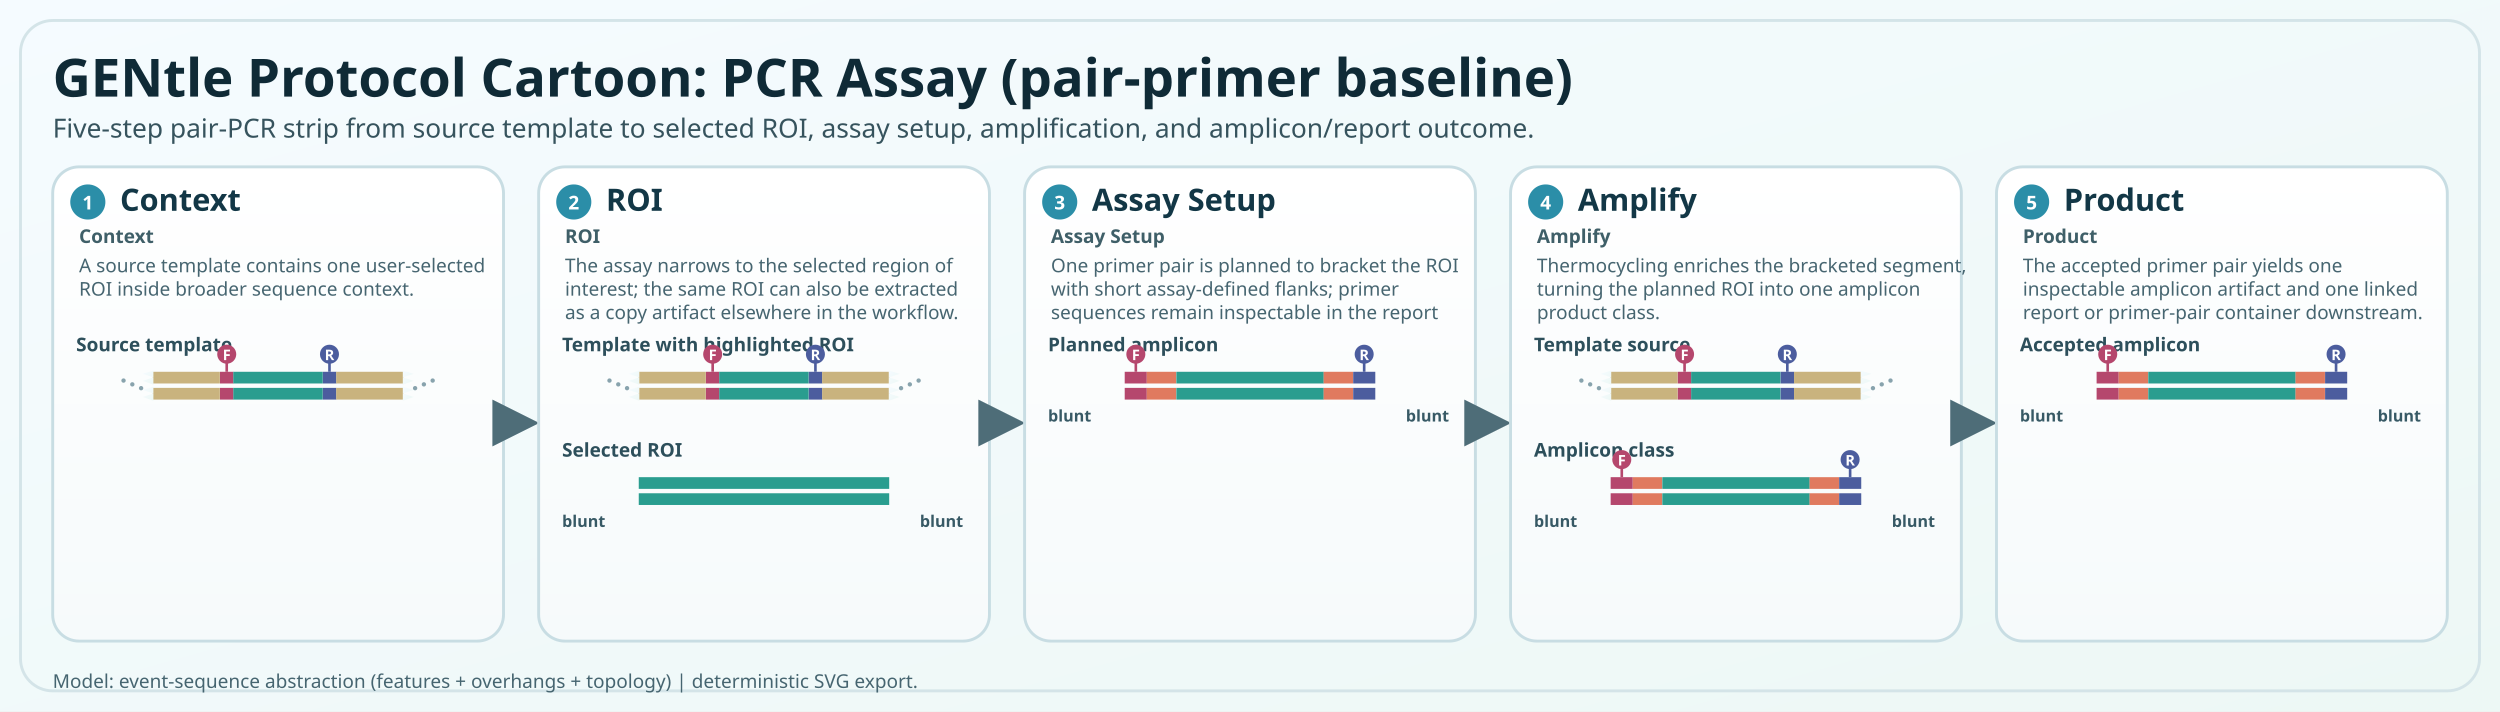
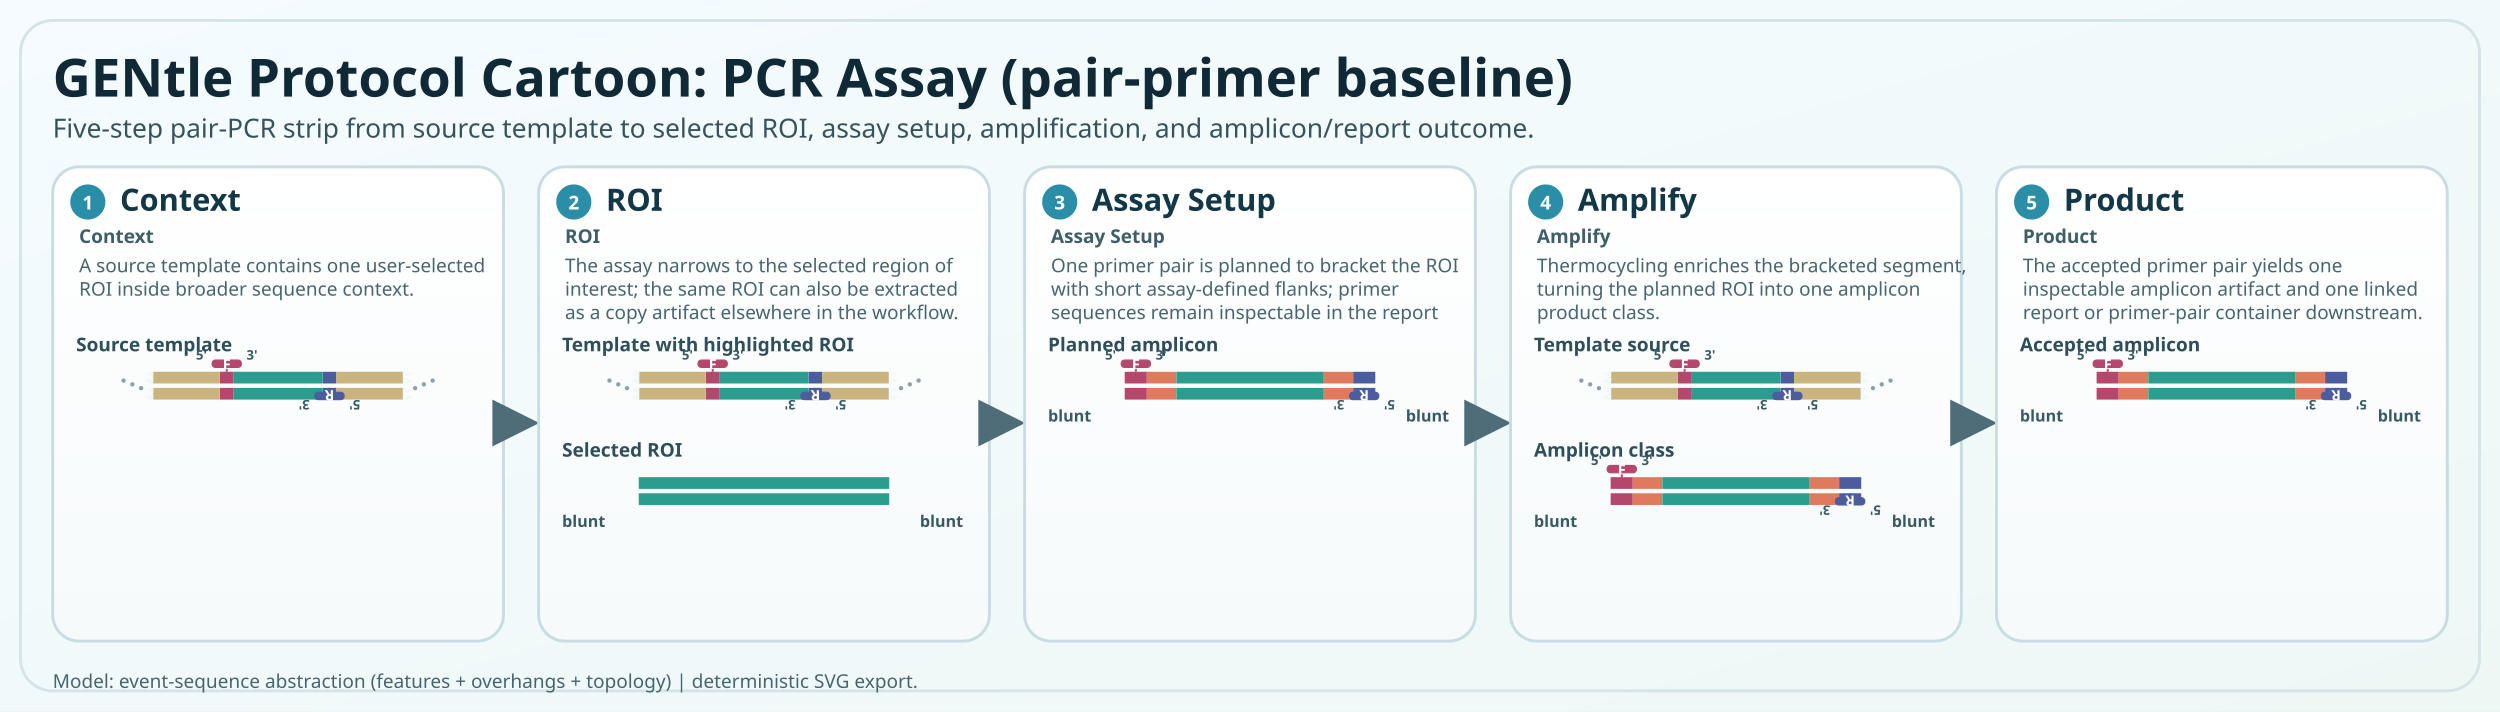
<svg xmlns="http://www.w3.org/2000/svg" width="1708" height="486" viewBox="0 0 1708 486" role="img" aria-labelledby="title desc" data-protocol-id="pcr.assay.pair">
  <defs>
    <linearGradient id="pc_bg" x1="0" y1="0" x2="1" y2="1">
      <stop offset="0%" stop-color="#f5fbff" />
      <stop offset="100%" stop-color="#edf8f5" />
    </linearGradient>
    <linearGradient id="pc_panel" x1="0" y1="0" x2="0" y2="1">
      <stop offset="0%" stop-color="#ffffff" />
      <stop offset="100%" stop-color="#f6fafb" />
    </linearGradient>
    <marker id="pc_arrow" markerWidth="12" markerHeight="12" refX="9" refY="6" orient="auto">
      <path d="M1,1 L11,6 L1,11 Z" fill="#4e6d78" />
    </marker>
-     <style>.pc_title { font: 700 36px 'Avenir Next', 'Trebuchet MS', 'Segoe UI', sans-serif; fill: #0f2a36; }.pc_sub { font: 500 18px 'Avenir Next', 'Trebuchet MS', 'Segoe UI', sans-serif; fill: #36535d; }.pc_panel_title { font: 700 21px 'Avenir Next', 'Trebuchet MS', 'Segoe UI', sans-serif; fill: #123746; }.pc_panel_sub { font: 600 13px 'Avenir Next', 'Trebuchet MS', 'Segoe UI', sans-serif; fill: #3f5f68; }.pc_caption { font: 500 13px 'Avenir Next', 'Trebuchet MS', 'Segoe UI', sans-serif; fill: #466570; }.pc_mol_label { font: 600 13px 'Avenir Next', 'Trebuchet MS', 'Segoe UI', sans-serif; fill: #2d4f5b; }.pc_end_label { font: 600 11px 'Avenir Next', 'Trebuchet MS', 'Segoe UI', sans-serif; fill: #375965; }.pc_feature_marker_text { font: 700 10px 'Avenir Next', 'Trebuchet MS', 'Segoe UI', sans-serif; fill: #ffffff; }.pc_step_num { font: 700 13px 'Avenir Next', 'Trebuchet MS', 'Segoe UI', sans-serif; fill: #ffffff; }.pc_box { fill: url(#pc_panel); stroke: #c8dde3; stroke-width: 2; }.pc_link { stroke: #4e6d78; stroke-width: 3.2; marker-end: url(#pc_arrow); fill: none; }</style>
+     <style>.pc_title { font: 700 36px 'Avenir Next', 'Trebuchet MS', 'Segoe UI', sans-serif; fill: #0f2a36; }.pc_sub { font: 500 18px 'Avenir Next', 'Trebuchet MS', 'Segoe UI', sans-serif; fill: #36535d; }.pc_panel_title { font: 700 21px 'Avenir Next', 'Trebuchet MS', 'Segoe UI', sans-serif; fill: #123746; }.pc_panel_sub { font: 600 13px 'Avenir Next', 'Trebuchet MS', 'Segoe UI', sans-serif; fill: #3f5f68; }.pc_caption { font: 500 13px 'Avenir Next', 'Trebuchet MS', 'Segoe UI', sans-serif; fill: #466570; }.pc_mol_label { font: 600 13px 'Avenir Next', 'Trebuchet MS', 'Segoe UI', sans-serif; fill: #2d4f5b; }.pc_end_label { font: 600 11px 'Avenir Next', 'Trebuchet MS', 'Segoe UI', sans-serif; fill: #375965; }.pc_feature_marker_text { font: 700 10px 'Avenir Next', 'Trebuchet MS', 'Segoe UI', sans-serif; fill: #ffffff; }.pc_primer_label { font: 700 10px 'Avenir Next', 'Trebuchet MS', 'Segoe UI', sans-serif; fill: #ffffff; }.pc_primer_end_label { font: 600 9px 'Avenir Next', 'Trebuchet MS', 'Segoe UI', sans-serif; fill: #375965; }.pc_step_num { font: 700 13px 'Avenir Next', 'Trebuchet MS', 'Segoe UI', sans-serif; fill: #ffffff; }.pc_box { fill: url(#pc_panel); stroke: #c8dde3; stroke-width: 2; }.pc_link { stroke: #4e6d78; stroke-width: 3.2; marker-end: url(#pc_arrow); fill: none; }</style>
  </defs>
  <rect x="0" y="0" width="1708" height="486" fill="url(#pc_bg)" />
  <rect x="14" y="14" width="1680" height="458" rx="22" fill="none" stroke="#d4e4e8" stroke-width="2" />
  <text x="36.0" y="66.0" class="pc_title">GENtle Protocol Cartoon: PCR Assay (pair-primer baseline)</text>
  <text x="36.0" y="94.0" class="pc_sub">Five-step pair-PCR strip from source template to selected ROI, assay setup, amplification, and amplicon/report outcome.</text>
  <rect class="pc_box" x="36.0" y="114.0" width="308.0" height="324.0" rx="18" data-event-id="context" data-action="Context" />
  <circle cx="60.0" cy="138.0" r="12" fill="#2b8ea8" />
  <text x="60.0" y="138.5" class="pc_step_num" text-anchor="middle" dominant-baseline="middle">1</text>
  <text x="82.0" y="144.0" class="pc_panel_title">Context</text>
  <text x="54.0" y="166.0" class="pc_panel_sub">Context</text>
  <text x="54.0" y="186.0" class="pc_caption">A source template contains one user-selected</text>
  <text x="54.0" y="202.0" class="pc_caption">ROI inside broader sequence context.</text>
  <g data-molecule-id="template_context" data-topology="linear">
    <text x="52.0" y="240.0" class="pc_mol_label">Source template</text>
    <rect x="104.4" y="254.0" width="45.8" height="8" fill="#c9b37e" />
    <rect x="150.3" y="254.0" width="9.2" height="8" fill="#b5476d" />
    <rect x="159.4" y="254.0" width="61.1" height="8" fill="#2a9d8f" />
    <rect x="220.6" y="254.0" width="9.2" height="8" fill="#4c5d9e" />
    <rect x="229.7" y="254.0" width="45.8" height="8" fill="#c9b37e" />
    <rect x="104.4" y="265.0" width="45.8" height="8" fill="#c9b37e" />
    <rect x="150.3" y="265.0" width="9.2" height="8" fill="#b5476d" />
    <rect x="159.4" y="265.0" width="61.1" height="8" fill="#2a9d8f" />
    <rect x="220.6" y="265.0" width="9.2" height="8" fill="#4c5d9e" />
    <rect x="229.7" y="265.0" width="45.8" height="8" fill="#c9b37e" />
-     <line x1="154.9" y1="254.0" x2="154.9" y2="248.0" stroke="#b5476d" stroke-width="1.8" />
-     <circle cx="154.9" cy="242.0" r="6.5" fill="#b5476d" data-feature-marker="F" />
-     <text x="154.9" y="242.5" class="pc_feature_marker_text" text-anchor="middle" dominant-baseline="middle">F</text>
-     <line x1="225.1" y1="254.0" x2="225.1" y2="248.0" stroke="#4c5d9e" stroke-width="1.8" />
-     <circle cx="225.1" cy="242.0" r="6.5" fill="#4c5d9e" data-feature-marker="R" />
-     <text x="225.1" y="242.5" class="pc_feature_marker_text" text-anchor="middle" dominant-baseline="middle">R</text>
+     <g data-primer-glyph="F" data-primer-anchor="top" data-primer-rotation="0">
+       <line x1="154.9" y1="254.0" x2="154.9" y2="252.0" stroke="#b5476d" stroke-width="1.4" />
+       <rect x="144.9" y="246.0" width="20.0" height="5.0" rx="2.2" fill="#b5476d" stroke="#b5476d" stroke-width="0.8" />
+       <text x="154.9" y="248.9" class="pc_primer_label" text-anchor="middle" dominant-baseline="middle">F</text>
+       <text x="141.4" y="242.5" class="pc_primer_end_label" text-anchor="end" dominant-baseline="middle">5'</text>
+       <text x="168.4" y="242.5" class="pc_primer_end_label" text-anchor="start" dominant-baseline="middle">3'</text>
+     </g>
+     <g data-primer-glyph="R" data-primer-anchor="bottom" data-primer-rotation="180" transform="rotate(180 225.1 265.0)">
+       <line x1="225.1" y1="265.0" x2="225.1" y2="263.0" stroke="#4c5d9e" stroke-width="1.4" />
+       <rect x="215.1" y="257.0" width="20.0" height="5.0" rx="2.2" fill="#4c5d9e" stroke="#4c5d9e" stroke-width="0.8" />
+       <text x="225.1" y="259.9" class="pc_primer_label" text-anchor="middle" dominant-baseline="middle">R</text>
+       <text x="211.6" y="253.5" class="pc_primer_end_label" text-anchor="end" dominant-baseline="middle">5'</text>
+       <text x="238.6" y="253.5" class="pc_primer_end_label" text-anchor="start" dominant-baseline="middle">3'</text>
+     </g>
    <path d="M 104.8 253.2 L 97.4 255.4 L 104.8 257.8 L 97.4 260.2 L 104.8 262.8 Z" fill="url(#pc_bg)" />
    <path d="M 104.8 264.2 L 97.4 266.4 L 104.8 268.8 L 97.4 271.2 L 104.8 273.8 Z" fill="url(#pc_bg)" />
    <circle cx="84.4" cy="260.0" r="1.5" fill="#88a3ad" />
    <circle cx="90.4" cy="262.6" r="1.5" fill="#88a3ad" />
    <circle cx="96.4" cy="265.2" r="1.5" fill="#88a3ad" />
    <path d="M 275.2 253.2 L 282.6 255.4 L 275.2 257.8 L 282.6 260.2 L 275.2 262.8 Z" fill="url(#pc_bg)" />
    <path d="M 275.2 264.2 L 282.6 266.4 L 275.2 268.8 L 282.6 271.2 L 275.2 273.8 Z" fill="url(#pc_bg)" />
    <circle cx="295.6" cy="260.0" r="1.5" fill="#88a3ad" />
    <circle cx="289.6" cy="262.6" r="1.5" fill="#88a3ad" />
    <circle cx="283.6" cy="265.2" r="1.5" fill="#88a3ad" />
  </g>
  <path d="M 348.0 289.0 L 362.0 289.0" class="pc_link" />
  <rect class="pc_box" x="368.0" y="114.0" width="308.0" height="324.0" rx="18" data-event-id="roi" data-action="ROI" />
  <circle cx="392.0" cy="138.0" r="12" fill="#2b8ea8" />
  <text x="392.0" y="138.5" class="pc_step_num" text-anchor="middle" dominant-baseline="middle">2</text>
  <text x="414.0" y="144.0" class="pc_panel_title">ROI</text>
  <text x="386.0" y="166.0" class="pc_panel_sub">ROI</text>
  <text x="386.0" y="186.0" class="pc_caption">The assay narrows to the selected region of</text>
  <text x="386.0" y="202.0" class="pc_caption">interest; the same ROI can also be extracted</text>
  <text x="386.0" y="218.0" class="pc_caption">as a copy artifact elsewhere in the workflow.</text>
  <g data-molecule-id="template_context_targeted" data-topology="linear">
    <text x="384.0" y="240.0" class="pc_mol_label">Template with highlighted ROI</text>
    <rect x="436.4" y="254.0" width="45.8" height="8" fill="#c9b37e" />
    <rect x="482.3" y="254.0" width="9.2" height="8" fill="#b5476d" />
    <rect x="491.4" y="254.0" width="61.1" height="8" fill="#2a9d8f" />
    <rect x="552.6" y="254.0" width="9.2" height="8" fill="#4c5d9e" />
    <rect x="561.7" y="254.0" width="45.8" height="8" fill="#c9b37e" />
    <rect x="436.4" y="265.0" width="45.8" height="8" fill="#c9b37e" />
    <rect x="482.3" y="265.0" width="9.2" height="8" fill="#b5476d" />
    <rect x="491.4" y="265.0" width="61.1" height="8" fill="#2a9d8f" />
    <rect x="552.6" y="265.0" width="9.2" height="8" fill="#4c5d9e" />
    <rect x="561.7" y="265.0" width="45.8" height="8" fill="#c9b37e" />
-     <line x1="486.9" y1="254.0" x2="486.9" y2="248.0" stroke="#b5476d" stroke-width="1.8" />
-     <circle cx="486.9" cy="242.0" r="6.5" fill="#b5476d" data-feature-marker="F" />
-     <text x="486.9" y="242.5" class="pc_feature_marker_text" text-anchor="middle" dominant-baseline="middle">F</text>
-     <line x1="557.1" y1="254.0" x2="557.1" y2="248.0" stroke="#4c5d9e" stroke-width="1.8" />
-     <circle cx="557.1" cy="242.0" r="6.5" fill="#4c5d9e" data-feature-marker="R" />
-     <text x="557.1" y="242.5" class="pc_feature_marker_text" text-anchor="middle" dominant-baseline="middle">R</text>
+     <g data-primer-glyph="F" data-primer-anchor="top" data-primer-rotation="0">
+       <line x1="486.9" y1="254.0" x2="486.9" y2="252.0" stroke="#b5476d" stroke-width="1.4" />
+       <rect x="476.9" y="246.0" width="20.0" height="5.0" rx="2.2" fill="#b5476d" stroke="#b5476d" stroke-width="0.8" />
+       <text x="486.9" y="248.9" class="pc_primer_label" text-anchor="middle" dominant-baseline="middle">F</text>
+       <text x="473.4" y="242.5" class="pc_primer_end_label" text-anchor="end" dominant-baseline="middle">5'</text>
+       <text x="500.4" y="242.5" class="pc_primer_end_label" text-anchor="start" dominant-baseline="middle">3'</text>
+     </g>
+     <g data-primer-glyph="R" data-primer-anchor="bottom" data-primer-rotation="180" transform="rotate(180 557.1 265.0)">
+       <line x1="557.1" y1="265.0" x2="557.1" y2="263.0" stroke="#4c5d9e" stroke-width="1.4" />
+       <rect x="547.1" y="257.0" width="20.0" height="5.0" rx="2.2" fill="#4c5d9e" stroke="#4c5d9e" stroke-width="0.8" />
+       <text x="557.1" y="259.9" class="pc_primer_label" text-anchor="middle" dominant-baseline="middle">R</text>
+       <text x="543.6" y="253.5" class="pc_primer_end_label" text-anchor="end" dominant-baseline="middle">5'</text>
+       <text x="570.6" y="253.5" class="pc_primer_end_label" text-anchor="start" dominant-baseline="middle">3'</text>
+     </g>
    <path d="M 436.8 253.2 L 429.4 255.4 L 436.8 257.8 L 429.4 260.2 L 436.8 262.8 Z" fill="url(#pc_bg)" />
    <path d="M 436.8 264.2 L 429.4 266.4 L 436.8 268.8 L 429.4 271.2 L 436.8 273.8 Z" fill="url(#pc_bg)" />
    <circle cx="416.4" cy="260.0" r="1.5" fill="#88a3ad" />
    <circle cx="422.4" cy="262.6" r="1.5" fill="#88a3ad" />
    <circle cx="428.4" cy="265.2" r="1.5" fill="#88a3ad" />
    <path d="M 607.2 253.2 L 614.6 255.4 L 607.2 257.8 L 614.6 260.2 L 607.2 262.8 Z" fill="url(#pc_bg)" />
    <path d="M 607.2 264.2 L 614.6 266.4 L 607.2 268.8 L 614.6 271.2 L 607.2 273.8 Z" fill="url(#pc_bg)" />
    <circle cx="627.6" cy="260.0" r="1.5" fill="#88a3ad" />
    <circle cx="621.6" cy="262.6" r="1.5" fill="#88a3ad" />
    <circle cx="615.6" cy="265.2" r="1.5" fill="#88a3ad" />
  </g>
  <g data-molecule-id="selected_roi" data-topology="linear">
    <text x="384.0" y="312.0" class="pc_mol_label">Selected ROI</text>
    <text x="384.0" y="360.0" class="pc_end_label" text-anchor="start">blunt</text>
    <text x="658.0" y="360.0" class="pc_end_label" text-anchor="end">blunt</text>
    <rect x="436.4" y="326.0" width="171.1" height="8" fill="#2a9d8f" />
    <rect x="436.4" y="337.0" width="171.1" height="8" fill="#2a9d8f" />
  </g>
  <path d="M 680.0 289.0 L 694.0 289.0" class="pc_link" />
  <rect class="pc_box" x="700.0" y="114.0" width="308.0" height="324.0" rx="18" data-event-id="assay_setup" data-action="Assay Setup" />
  <circle cx="724.0" cy="138.0" r="12" fill="#2b8ea8" />
  <text x="724.0" y="138.5" class="pc_step_num" text-anchor="middle" dominant-baseline="middle">3</text>
  <text x="746.0" y="144.0" class="pc_panel_title">Assay Setup</text>
  <text x="718.0" y="166.0" class="pc_panel_sub">Assay Setup</text>
  <text x="718.0" y="186.0" class="pc_caption">One primer pair is planned to bracket the ROI</text>
  <text x="718.0" y="202.0" class="pc_caption">with short assay-defined flanks; primer</text>
  <text x="718.0" y="218.0" class="pc_caption">sequences remain inspectable in the report</text>
  <g data-molecule-id="planned_amplicon" data-topology="linear">
    <text x="716.0" y="240.0" class="pc_mol_label">Planned amplicon</text>
    <text x="716.0" y="288.0" class="pc_end_label" text-anchor="start">blunt</text>
    <text x="990.0" y="288.0" class="pc_end_label" text-anchor="end">blunt</text>
    <rect x="768.4" y="254.0" width="15.1" height="8" fill="#b5476d" />
    <rect x="783.5" y="254.0" width="20.1" height="8" fill="#e07a5f" />
    <rect x="803.7" y="254.0" width="100.7" height="8" fill="#2a9d8f" />
    <rect x="904.3" y="254.0" width="20.1" height="8" fill="#e07a5f" />
    <rect x="924.5" y="254.0" width="15.1" height="8" fill="#4c5d9e" />
    <rect x="768.4" y="265.0" width="15.1" height="8" fill="#b5476d" />
    <rect x="783.5" y="265.0" width="20.1" height="8" fill="#e07a5f" />
    <rect x="803.7" y="265.0" width="100.7" height="8" fill="#2a9d8f" />
    <rect x="904.3" y="265.0" width="20.1" height="8" fill="#e07a5f" />
    <rect x="924.5" y="265.0" width="15.1" height="8" fill="#4c5d9e" />
-     <line x1="776.0" y1="254.0" x2="776.0" y2="248.0" stroke="#b5476d" stroke-width="1.8" />
-     <circle cx="776.0" cy="242.0" r="6.5" fill="#b5476d" data-feature-marker="F" />
-     <text x="776.0" y="242.5" class="pc_feature_marker_text" text-anchor="middle" dominant-baseline="middle">F</text>
-     <line x1="932.0" y1="254.0" x2="932.0" y2="248.0" stroke="#4c5d9e" stroke-width="1.8" />
-     <circle cx="932.0" cy="242.0" r="6.5" fill="#4c5d9e" data-feature-marker="R" />
-     <text x="932.0" y="242.5" class="pc_feature_marker_text" text-anchor="middle" dominant-baseline="middle">R</text>
+     <g data-primer-glyph="F" data-primer-anchor="top" data-primer-rotation="0">
+       <line x1="776.0" y1="254.0" x2="776.0" y2="252.0" stroke="#b5476d" stroke-width="1.4" />
+       <rect x="766.0" y="246.0" width="20.0" height="5.0" rx="2.2" fill="#b5476d" stroke="#b5476d" stroke-width="0.8" />
+       <text x="776.0" y="248.9" class="pc_primer_label" text-anchor="middle" dominant-baseline="middle">F</text>
+       <text x="762.5" y="242.5" class="pc_primer_end_label" text-anchor="end" dominant-baseline="middle">5'</text>
+       <text x="789.5" y="242.5" class="pc_primer_end_label" text-anchor="start" dominant-baseline="middle">3'</text>
+     </g>
+     <g data-primer-glyph="R" data-primer-anchor="bottom" data-primer-rotation="180" transform="rotate(180 932.0 265.0)">
+       <line x1="932.0" y1="265.0" x2="932.0" y2="263.0" stroke="#4c5d9e" stroke-width="1.4" />
+       <rect x="922.0" y="257.0" width="20.0" height="5.0" rx="2.2" fill="#4c5d9e" stroke="#4c5d9e" stroke-width="0.8" />
+       <text x="932.0" y="259.9" class="pc_primer_label" text-anchor="middle" dominant-baseline="middle">R</text>
+       <text x="918.5" y="253.5" class="pc_primer_end_label" text-anchor="end" dominant-baseline="middle">5'</text>
+       <text x="945.5" y="253.5" class="pc_primer_end_label" text-anchor="start" dominant-baseline="middle">3'</text>
+     </g>
  </g>
  <path d="M 1012.0 289.0 L 1026.0 289.0" class="pc_link" />
  <rect class="pc_box" x="1032.0" y="114.0" width="308.0" height="324.0" rx="18" data-event-id="amplify" data-action="Amplify" />
  <circle cx="1056.0" cy="138.0" r="12" fill="#2b8ea8" />
  <text x="1056.0" y="138.5" class="pc_step_num" text-anchor="middle" dominant-baseline="middle">4</text>
  <text x="1078.0" y="144.0" class="pc_panel_title">Amplify</text>
  <text x="1050.0" y="166.0" class="pc_panel_sub">Amplify</text>
  <text x="1050.0" y="186.0" class="pc_caption">Thermocycling enriches the bracketed segment,</text>
  <text x="1050.0" y="202.0" class="pc_caption">turning the planned ROI into one amplicon</text>
  <text x="1050.0" y="218.0" class="pc_caption">product class.</text>
  <g data-molecule-id="template_source_during_pcr" data-topology="linear">
    <text x="1048.0" y="240.0" class="pc_mol_label">Template source</text>
    <rect x="1100.4" y="254.0" width="45.8" height="8" fill="#c9b37e" />
    <rect x="1146.3" y="254.0" width="9.2" height="8" fill="#b5476d" />
    <rect x="1155.4" y="254.0" width="61.1" height="8" fill="#2a9d8f" />
    <rect x="1216.6" y="254.0" width="9.2" height="8" fill="#4c5d9e" />
    <rect x="1225.7" y="254.0" width="45.8" height="8" fill="#c9b37e" />
    <rect x="1100.4" y="265.0" width="45.8" height="8" fill="#c9b37e" />
    <rect x="1146.3" y="265.0" width="9.2" height="8" fill="#b5476d" />
    <rect x="1155.4" y="265.0" width="61.1" height="8" fill="#2a9d8f" />
    <rect x="1216.6" y="265.0" width="9.2" height="8" fill="#4c5d9e" />
    <rect x="1225.7" y="265.0" width="45.8" height="8" fill="#c9b37e" />
-     <line x1="1150.9" y1="254.0" x2="1150.9" y2="248.0" stroke="#b5476d" stroke-width="1.8" />
-     <circle cx="1150.9" cy="242.0" r="6.5" fill="#b5476d" data-feature-marker="F" />
-     <text x="1150.9" y="242.5" class="pc_feature_marker_text" text-anchor="middle" dominant-baseline="middle">F</text>
-     <line x1="1221.1" y1="254.0" x2="1221.1" y2="248.0" stroke="#4c5d9e" stroke-width="1.8" />
-     <circle cx="1221.1" cy="242.0" r="6.5" fill="#4c5d9e" data-feature-marker="R" />
-     <text x="1221.1" y="242.5" class="pc_feature_marker_text" text-anchor="middle" dominant-baseline="middle">R</text>
+     <g data-primer-glyph="F" data-primer-anchor="top" data-primer-rotation="0">
+       <line x1="1150.9" y1="254.0" x2="1150.9" y2="252.0" stroke="#b5476d" stroke-width="1.4" />
+       <rect x="1140.9" y="246.0" width="20.0" height="5.0" rx="2.2" fill="#b5476d" stroke="#b5476d" stroke-width="0.8" />
+       <text x="1150.9" y="248.9" class="pc_primer_label" text-anchor="middle" dominant-baseline="middle">F</text>
+       <text x="1137.4" y="242.5" class="pc_primer_end_label" text-anchor="end" dominant-baseline="middle">5'</text>
+       <text x="1164.4" y="242.5" class="pc_primer_end_label" text-anchor="start" dominant-baseline="middle">3'</text>
+     </g>
+     <g data-primer-glyph="R" data-primer-anchor="bottom" data-primer-rotation="180" transform="rotate(180 1221.1 265.0)">
+       <line x1="1221.1" y1="265.0" x2="1221.1" y2="263.0" stroke="#4c5d9e" stroke-width="1.4" />
+       <rect x="1211.1" y="257.0" width="20.0" height="5.0" rx="2.2" fill="#4c5d9e" stroke="#4c5d9e" stroke-width="0.8" />
+       <text x="1221.1" y="259.9" class="pc_primer_label" text-anchor="middle" dominant-baseline="middle">R</text>
+       <text x="1207.6" y="253.5" class="pc_primer_end_label" text-anchor="end" dominant-baseline="middle">5'</text>
+       <text x="1234.6" y="253.5" class="pc_primer_end_label" text-anchor="start" dominant-baseline="middle">3'</text>
+     </g>
    <path d="M 1100.8 253.2 L 1093.4 255.4 L 1100.8 257.8 L 1093.4 260.2 L 1100.8 262.8 Z" fill="url(#pc_bg)" />
    <path d="M 1100.8 264.2 L 1093.4 266.4 L 1100.8 268.8 L 1093.4 271.2 L 1100.8 273.8 Z" fill="url(#pc_bg)" />
    <circle cx="1080.4" cy="260.0" r="1.5" fill="#88a3ad" />
    <circle cx="1086.4" cy="262.6" r="1.5" fill="#88a3ad" />
    <circle cx="1092.4" cy="265.2" r="1.5" fill="#88a3ad" />
    <path d="M 1271.2 253.2 L 1278.6 255.4 L 1271.2 257.8 L 1278.6 260.2 L 1271.2 262.8 Z" fill="url(#pc_bg)" />
    <path d="M 1271.2 264.2 L 1278.6 266.4 L 1271.2 268.8 L 1278.6 271.2 L 1271.2 273.8 Z" fill="url(#pc_bg)" />
    <circle cx="1291.6" cy="260.0" r="1.5" fill="#88a3ad" />
    <circle cx="1285.6" cy="262.6" r="1.5" fill="#88a3ad" />
    <circle cx="1279.6" cy="265.2" r="1.5" fill="#88a3ad" />
  </g>
  <g data-molecule-id="amplicon_class" data-topology="linear">
    <text x="1048.0" y="312.0" class="pc_mol_label">Amplicon class</text>
    <text x="1048.0" y="360.0" class="pc_end_label" text-anchor="start">blunt</text>
    <text x="1322.0" y="360.0" class="pc_end_label" text-anchor="end">blunt</text>
    <rect x="1100.4" y="326.0" width="15.1" height="8" fill="#b5476d" />
    <rect x="1115.5" y="326.0" width="20.1" height="8" fill="#e07a5f" />
    <rect x="1135.7" y="326.0" width="100.7" height="8" fill="#2a9d8f" />
    <rect x="1236.3" y="326.0" width="20.1" height="8" fill="#e07a5f" />
    <rect x="1256.5" y="326.0" width="15.1" height="8" fill="#4c5d9e" />
    <rect x="1100.4" y="337.0" width="15.1" height="8" fill="#b5476d" />
    <rect x="1115.5" y="337.0" width="20.1" height="8" fill="#e07a5f" />
    <rect x="1135.7" y="337.0" width="100.7" height="8" fill="#2a9d8f" />
    <rect x="1236.3" y="337.0" width="20.1" height="8" fill="#e07a5f" />
    <rect x="1256.5" y="337.0" width="15.1" height="8" fill="#4c5d9e" />
-     <line x1="1108.0" y1="326.0" x2="1108.0" y2="320.0" stroke="#b5476d" stroke-width="1.8" />
-     <circle cx="1108.0" cy="314.0" r="6.5" fill="#b5476d" data-feature-marker="F" />
-     <text x="1108.0" y="314.5" class="pc_feature_marker_text" text-anchor="middle" dominant-baseline="middle">F</text>
-     <line x1="1264.0" y1="326.0" x2="1264.0" y2="320.0" stroke="#4c5d9e" stroke-width="1.8" />
-     <circle cx="1264.0" cy="314.0" r="6.5" fill="#4c5d9e" data-feature-marker="R" />
-     <text x="1264.0" y="314.5" class="pc_feature_marker_text" text-anchor="middle" dominant-baseline="middle">R</text>
+     <g data-primer-glyph="F" data-primer-anchor="top" data-primer-rotation="0">
+       <line x1="1108.0" y1="326.0" x2="1108.0" y2="324.0" stroke="#b5476d" stroke-width="1.4" />
+       <rect x="1098.0" y="318.0" width="20.0" height="5.0" rx="2.2" fill="#b5476d" stroke="#b5476d" stroke-width="0.8" />
+       <text x="1108.0" y="320.9" class="pc_primer_label" text-anchor="middle" dominant-baseline="middle">F</text>
+       <text x="1094.5" y="314.5" class="pc_primer_end_label" text-anchor="end" dominant-baseline="middle">5'</text>
+       <text x="1121.5" y="314.5" class="pc_primer_end_label" text-anchor="start" dominant-baseline="middle">3'</text>
+     </g>
+     <g data-primer-glyph="R" data-primer-anchor="bottom" data-primer-rotation="180" transform="rotate(180 1264.0 337.0)">
+       <line x1="1264.0" y1="337.0" x2="1264.0" y2="335.0" stroke="#4c5d9e" stroke-width="1.4" />
+       <rect x="1254.0" y="329.0" width="20.0" height="5.0" rx="2.2" fill="#4c5d9e" stroke="#4c5d9e" stroke-width="0.8" />
+       <text x="1264.0" y="331.9" class="pc_primer_label" text-anchor="middle" dominant-baseline="middle">R</text>
+       <text x="1250.5" y="325.5" class="pc_primer_end_label" text-anchor="end" dominant-baseline="middle">5'</text>
+       <text x="1277.5" y="325.5" class="pc_primer_end_label" text-anchor="start" dominant-baseline="middle">3'</text>
+     </g>
  </g>
  <path d="M 1344.0 289.0 L 1358.0 289.0" class="pc_link" />
  <rect class="pc_box" x="1364.0" y="114.0" width="308.0" height="324.0" rx="18" data-event-id="product" data-action="Product" />
  <circle cx="1388.0" cy="138.0" r="12" fill="#2b8ea8" />
  <text x="1388.0" y="138.5" class="pc_step_num" text-anchor="middle" dominant-baseline="middle">5</text>
  <text x="1410.0" y="144.0" class="pc_panel_title">Product</text>
  <text x="1382.0" y="166.0" class="pc_panel_sub">Product</text>
  <text x="1382.0" y="186.0" class="pc_caption">The accepted primer pair yields one</text>
  <text x="1382.0" y="202.0" class="pc_caption">inspectable amplicon artifact and one linked</text>
  <text x="1382.0" y="218.0" class="pc_caption">report or primer-pair container downstream.</text>
  <g data-molecule-id="accepted_amplicon" data-topology="linear">
    <text x="1380.0" y="240.0" class="pc_mol_label">Accepted amplicon</text>
    <text x="1380.0" y="288.0" class="pc_end_label" text-anchor="start">blunt</text>
    <text x="1654.0" y="288.0" class="pc_end_label" text-anchor="end">blunt</text>
    <rect x="1432.4" y="254.0" width="15.1" height="8" fill="#b5476d" />
    <rect x="1447.5" y="254.0" width="20.1" height="8" fill="#e07a5f" />
    <rect x="1467.7" y="254.0" width="100.7" height="8" fill="#2a9d8f" />
    <rect x="1568.3" y="254.0" width="20.1" height="8" fill="#e07a5f" />
    <rect x="1588.5" y="254.0" width="15.1" height="8" fill="#4c5d9e" />
    <rect x="1432.4" y="265.0" width="15.1" height="8" fill="#b5476d" />
    <rect x="1447.5" y="265.0" width="20.1" height="8" fill="#e07a5f" />
    <rect x="1467.7" y="265.0" width="100.7" height="8" fill="#2a9d8f" />
    <rect x="1568.3" y="265.0" width="20.1" height="8" fill="#e07a5f" />
    <rect x="1588.5" y="265.0" width="15.1" height="8" fill="#4c5d9e" />
-     <line x1="1440.0" y1="254.0" x2="1440.0" y2="248.0" stroke="#b5476d" stroke-width="1.8" />
-     <circle cx="1440.0" cy="242.0" r="6.5" fill="#b5476d" data-feature-marker="F" />
-     <text x="1440.0" y="242.5" class="pc_feature_marker_text" text-anchor="middle" dominant-baseline="middle">F</text>
-     <line x1="1596.0" y1="254.0" x2="1596.0" y2="248.0" stroke="#4c5d9e" stroke-width="1.8" />
-     <circle cx="1596.0" cy="242.0" r="6.5" fill="#4c5d9e" data-feature-marker="R" />
-     <text x="1596.0" y="242.5" class="pc_feature_marker_text" text-anchor="middle" dominant-baseline="middle">R</text>
+     <g data-primer-glyph="F" data-primer-anchor="top" data-primer-rotation="0">
+       <line x1="1440.0" y1="254.0" x2="1440.0" y2="252.0" stroke="#b5476d" stroke-width="1.4" />
+       <rect x="1430.0" y="246.0" width="20.0" height="5.0" rx="2.2" fill="#b5476d" stroke="#b5476d" stroke-width="0.8" />
+       <text x="1440.0" y="248.9" class="pc_primer_label" text-anchor="middle" dominant-baseline="middle">F</text>
+       <text x="1426.5" y="242.5" class="pc_primer_end_label" text-anchor="end" dominant-baseline="middle">5'</text>
+       <text x="1453.5" y="242.5" class="pc_primer_end_label" text-anchor="start" dominant-baseline="middle">3'</text>
+     </g>
+     <g data-primer-glyph="R" data-primer-anchor="bottom" data-primer-rotation="180" transform="rotate(180 1596.0 265.0)">
+       <line x1="1596.0" y1="265.0" x2="1596.0" y2="263.0" stroke="#4c5d9e" stroke-width="1.4" />
+       <rect x="1586.0" y="257.0" width="20.0" height="5.0" rx="2.2" fill="#4c5d9e" stroke="#4c5d9e" stroke-width="0.8" />
+       <text x="1596.0" y="259.9" class="pc_primer_label" text-anchor="middle" dominant-baseline="middle">R</text>
+       <text x="1582.5" y="253.5" class="pc_primer_end_label" text-anchor="end" dominant-baseline="middle">5'</text>
+       <text x="1609.5" y="253.5" class="pc_primer_end_label" text-anchor="start" dominant-baseline="middle">3'</text>
+     </g>
  </g>
  <text x="36.0" y="470.0" class="pc_caption">Model: event-sequence abstraction (features + overhangs + topology) | deterministic SVG export.</text>
</svg>
